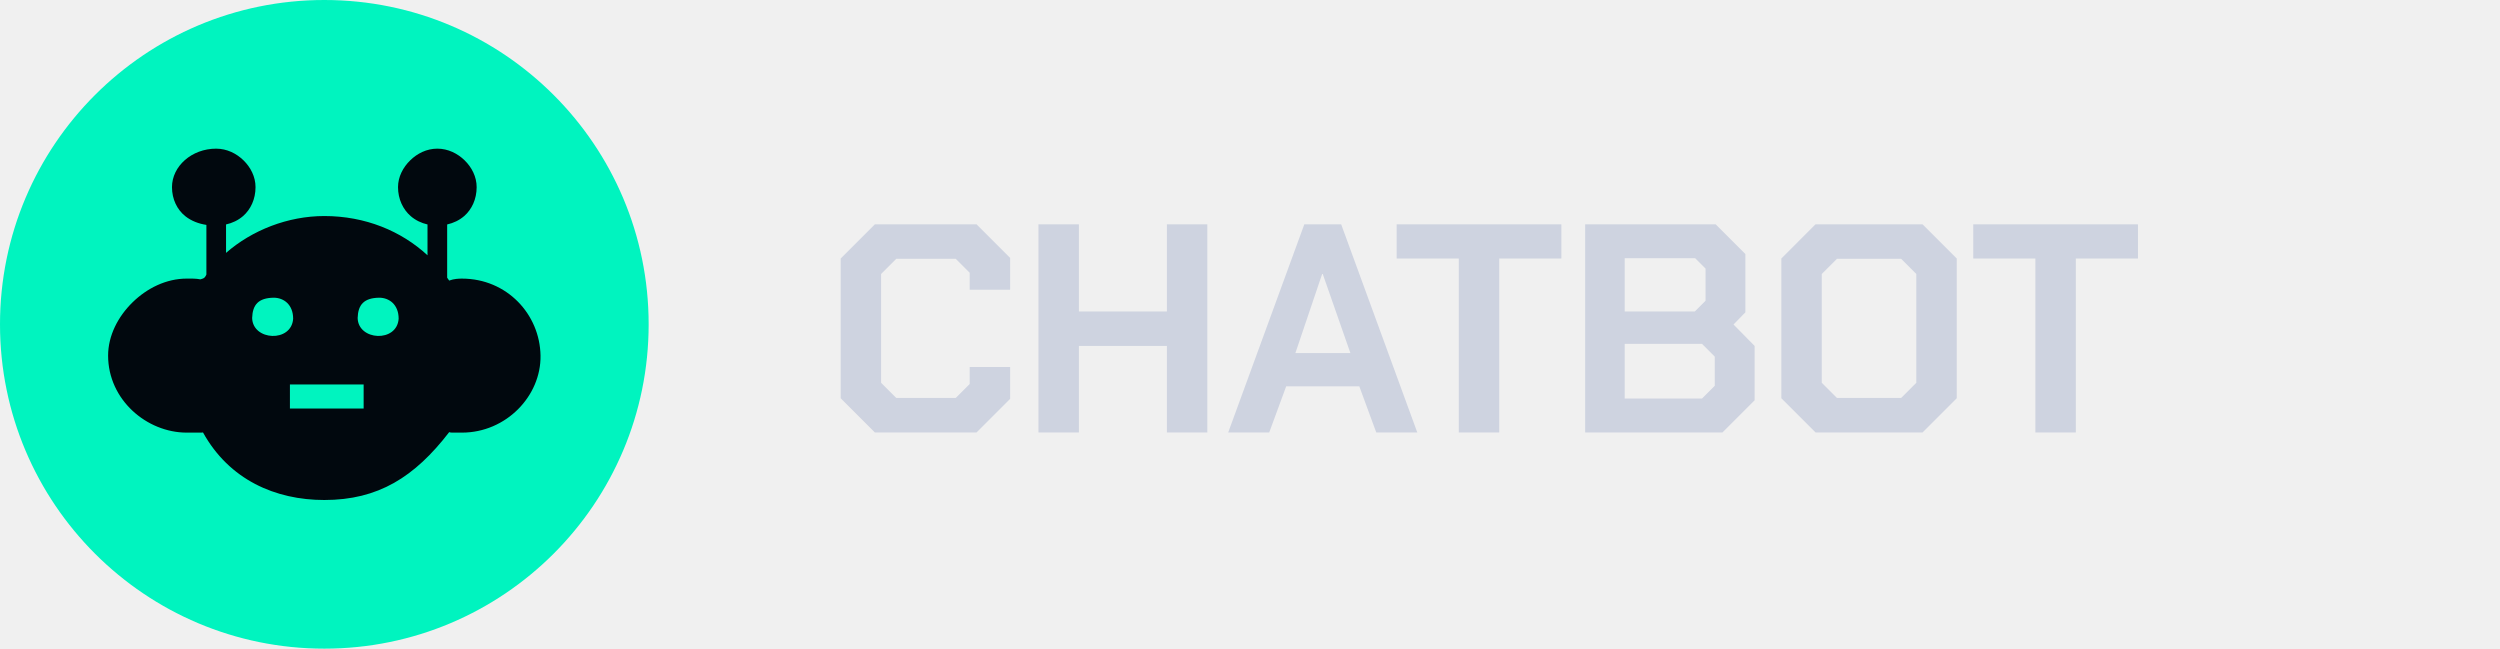
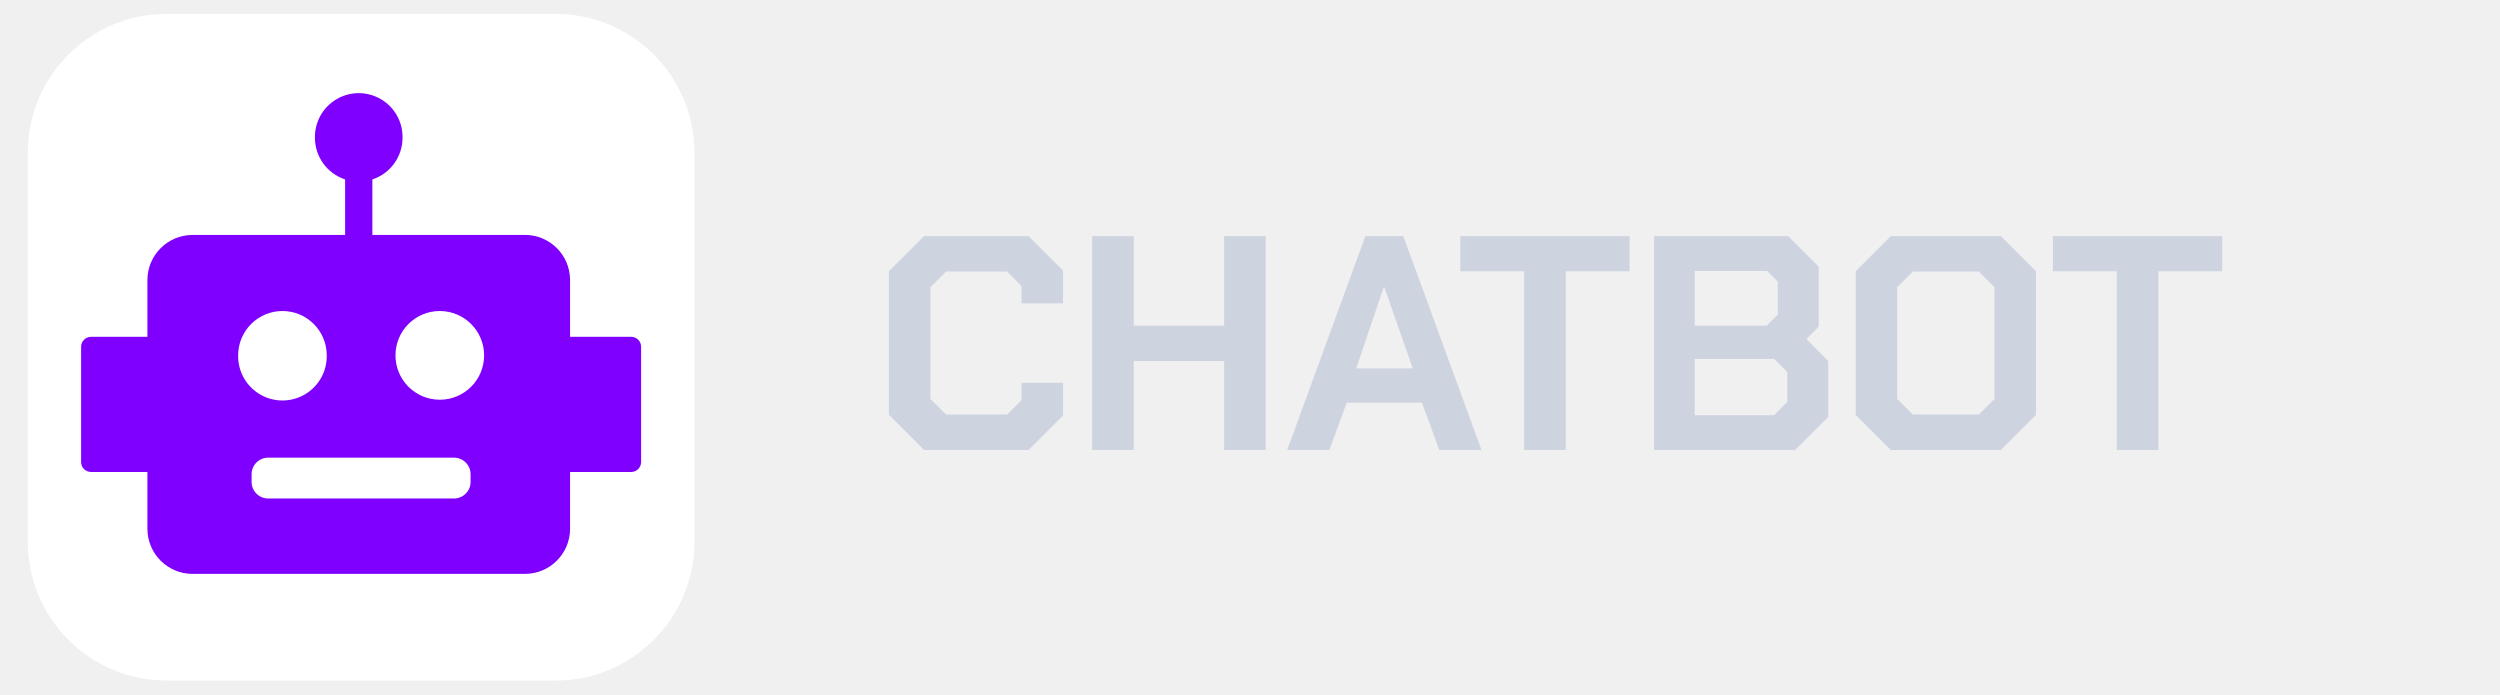
- <svg xmlns="http://www.w3.org/2000/svg" width="185" height="48" viewBox="0 0 185 48" fill="none">
-   <path d="M62.21 29.47V19.13L64.74 16.6H72.264L74.75 19.086V21.44H71.758V20.186L70.724 19.152H66.324L65.202 20.274V28.326L66.324 29.448H70.724L71.758 28.414V27.16H74.75V29.514L72.264 32H64.74L62.21 29.47ZM76.846 16.6H79.838V23.046H86.35V16.6H89.342V32H86.35V25.598H79.838V32H76.846V16.6ZM96.519 16.6H99.247L104.879 32H101.843L100.589 28.59H95.177L93.923 32H90.887L96.519 16.6ZM99.929 26.126L97.883 20.274H97.839L95.859 26.126H99.929ZM107.951 19.13H103.353V16.6H115.541V19.13H110.943V32H107.951V19.13ZM117.301 16.6H126.959L129.159 18.8V23.112L128.279 24.014L129.841 25.598V29.624L127.465 32H117.301V16.6ZM125.419 23.046L126.211 22.254V19.878L125.441 19.108H120.227V23.046H125.419ZM125.947 29.492L126.893 28.546V26.39L125.947 25.444H120.227V29.492H125.947ZM131.819 29.47V19.13L134.349 16.6H142.269L144.799 19.13V29.47L142.269 32H134.349L131.819 29.47ZM140.685 29.448L141.807 28.326V20.274L140.685 19.152H135.933L134.811 20.274V28.326L135.933 29.448H140.685ZM150.619 19.13H146.021V16.6H158.209V19.13H153.611V32H150.619V19.13Z" fill="#CED3E0" />
-   <circle cx="24" cy="24" r="24" fill="#00F4BF" />
-   <path fill-rule="evenodd" clip-rule="evenodd" d="M16 11C14.182 11 12.727 12.306 12.727 13.849C12.727 14.74 13.107 15.522 13.727 16.009C14.167 16.353 14.698 16.554 15.273 16.643V20.316C15.137 20.626 15.025 20.605 14.829 20.672C14.492 20.606 14.182 20.616 13.818 20.616C12.303 20.616 10.876 21.328 9.807 22.375C8.738 23.422 8 24.831 8 26.315C8 29.58 10.857 32.014 13.818 32.014H14.909C14.947 32.014 14.985 32.009 15.023 32.002C16.959 35.499 20.37 37 24 37C27.986 37 30.681 35.303 33.238 31.98C33.308 32.002 33.381 32.013 33.454 32.014H34.181C37.454 32.014 40.047 29.298 39.999 26.315C39.95 23.26 37.514 20.617 34.181 20.617C33.956 20.617 33.603 20.628 33.238 20.762C33.191 20.69 33.14 20.621 33.09 20.55V16.61C33.548 16.506 33.984 16.307 34.352 15.987C34.911 15.5 35.272 14.74 35.272 13.85C35.272 13.078 34.909 12.381 34.386 11.869C33.863 11.356 33.151 11 32.363 11C31.575 11 30.875 11.356 30.352 11.869C29.829 12.381 29.454 13.078 29.454 13.85C29.454 14.74 29.827 15.5 30.386 15.987C30.751 16.305 31.184 16.505 31.636 16.61V18.892C29.692 17.094 27.025 15.987 24 15.987C21.303 15.987 18.646 17.036 16.727 18.714V16.61C17.185 16.506 17.621 16.307 17.989 15.987C18.548 15.5 18.909 14.74 18.909 13.85C18.909 13.078 18.546 12.381 18.023 11.869C17.499 11.356 16.788 11.001 16 11.001L16 11ZM20.25 22.03C20.993 22.03 21.693 22.534 21.693 23.588C21.571 25.367 18.698 25.217 18.659 23.533C18.689 22.546 19.125 22.049 20.25 22.03L20.25 22.03ZM28.057 22.03C28.8 22.03 29.5 22.534 29.5 23.588C29.377 25.367 26.504 25.217 26.466 23.533C26.495 22.546 26.932 22.049 28.057 22.03L28.057 22.03ZM21.454 28.452H26.909V30.233H21.454V28.452Z" fill="#01080E" />
+ <svg xmlns="http://www.w3.org/2000/svg" width="180" height="50" fill="none">
+   <rect x="2" y="1" width="48" height="48" rx="10" fill="#fff" />
+   <path fill-rule="evenodd" clip-rule="evenodd" d="M26.81 12.92v3.993h10.996a3.25 3.25 0 0 1 3.239 3.243v4.096h4.403c.39 0 .712.319.712.713v8.304c0 .39-.318.713-.712.713h-4.403v4.096a3.25 3.25 0 0 1-3.239 3.242H13.853a3.25 3.25 0 0 1-3.239-3.242v-4.096H6.552a.711.711 0 0 1-.712-.71v-8.307c0-.391.318-.713.712-.713h4.062v-4.093a3.25 3.25 0 0 1 3.239-3.242h10.995v-3.998a3.156 3.156 0 0 1-2.172-3.002 3.154 3.154 0 1 1 6.307 0 3.16 3.16 0 0 1-2.172 3.002Zm-7.507 20.033h13.39c.654 0 1.189.536 1.189 1.19v.558c0 .654-.535 1.19-1.188 1.19H19.303a1.192 1.192 0 0 1-1.188-1.19v-.558c0-.657.535-1.19 1.188-1.19Zm12.36-10.56a3.194 3.194 0 0 1 3.193 3.196 3.191 3.191 0 1 1-6.382 0 3.189 3.189 0 0 1 3.19-3.196Zm-11.326 0a3.191 3.191 0 0 1 3.189 3.196 3.19 3.19 0 1 1-6.379 0 3.191 3.191 0 0 1 3.19-3.196Z" fill="#8000FF" />
+   <path d="M64 29.87V19.53L66.53 17h7.524l2.486 2.486v2.354h-2.992v-1.254l-1.034-1.034h-4.4l-1.122 1.122v8.052l1.122 1.122h4.4l1.034-1.034V27.56h2.992v2.354L74.054 32.4H66.53L64 29.87ZM78.636 17h2.992v6.446h6.512V17h2.992v15.4H88.14v-6.402h-6.512V32.4h-2.992V17Zm19.673 0h2.728l5.632 15.4h-3.036l-1.254-3.41h-5.412l-1.254 3.41h-3.036L98.31 17Zm3.41 9.526-2.046-5.852h-.044l-1.98 5.852h4.07Zm8.022-6.996h-4.598V17h12.188v2.53h-4.598V32.4h-2.992V19.53Zm9.35-2.53h9.658l2.2 2.2v4.312l-.88.902 1.562 1.584v4.026l-2.376 2.376h-10.164V17Zm8.118 6.446.792-.792v-2.376l-.77-.77h-5.214v3.938h5.192Zm.528 6.446.946-.946V26.79l-.946-.946h-5.72v4.048h5.72Zm5.872-.022V19.53l2.53-2.53h7.92l2.53 2.53v10.34l-2.53 2.53h-7.92l-2.53-2.53Zm8.866-.022 1.122-1.122v-8.052l-1.122-1.122h-4.752l-1.122 1.122v8.052l1.122 1.122h4.752Zm9.934-10.318h-4.598V17h12.188v2.53h-4.598V32.4h-2.992V19.53Z" fill="#CED3E0" />
</svg>
